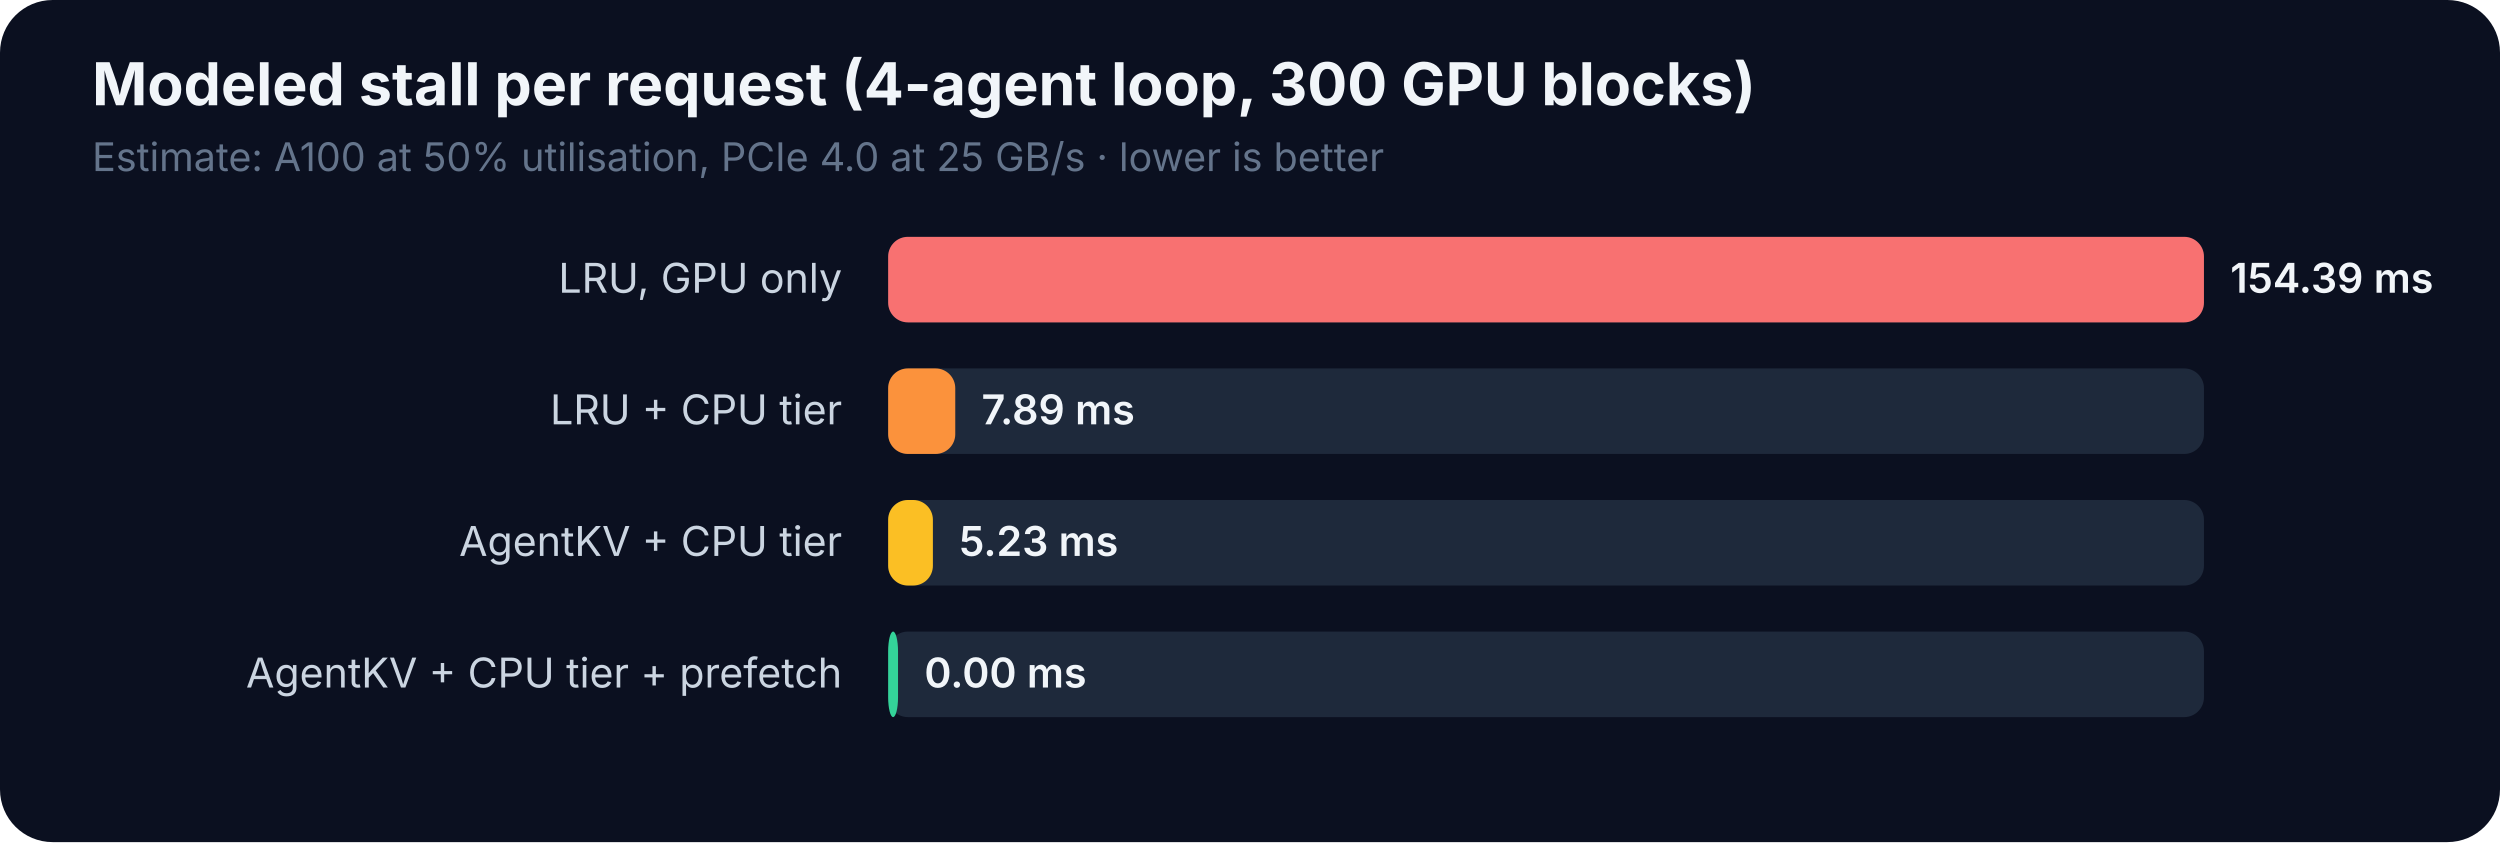
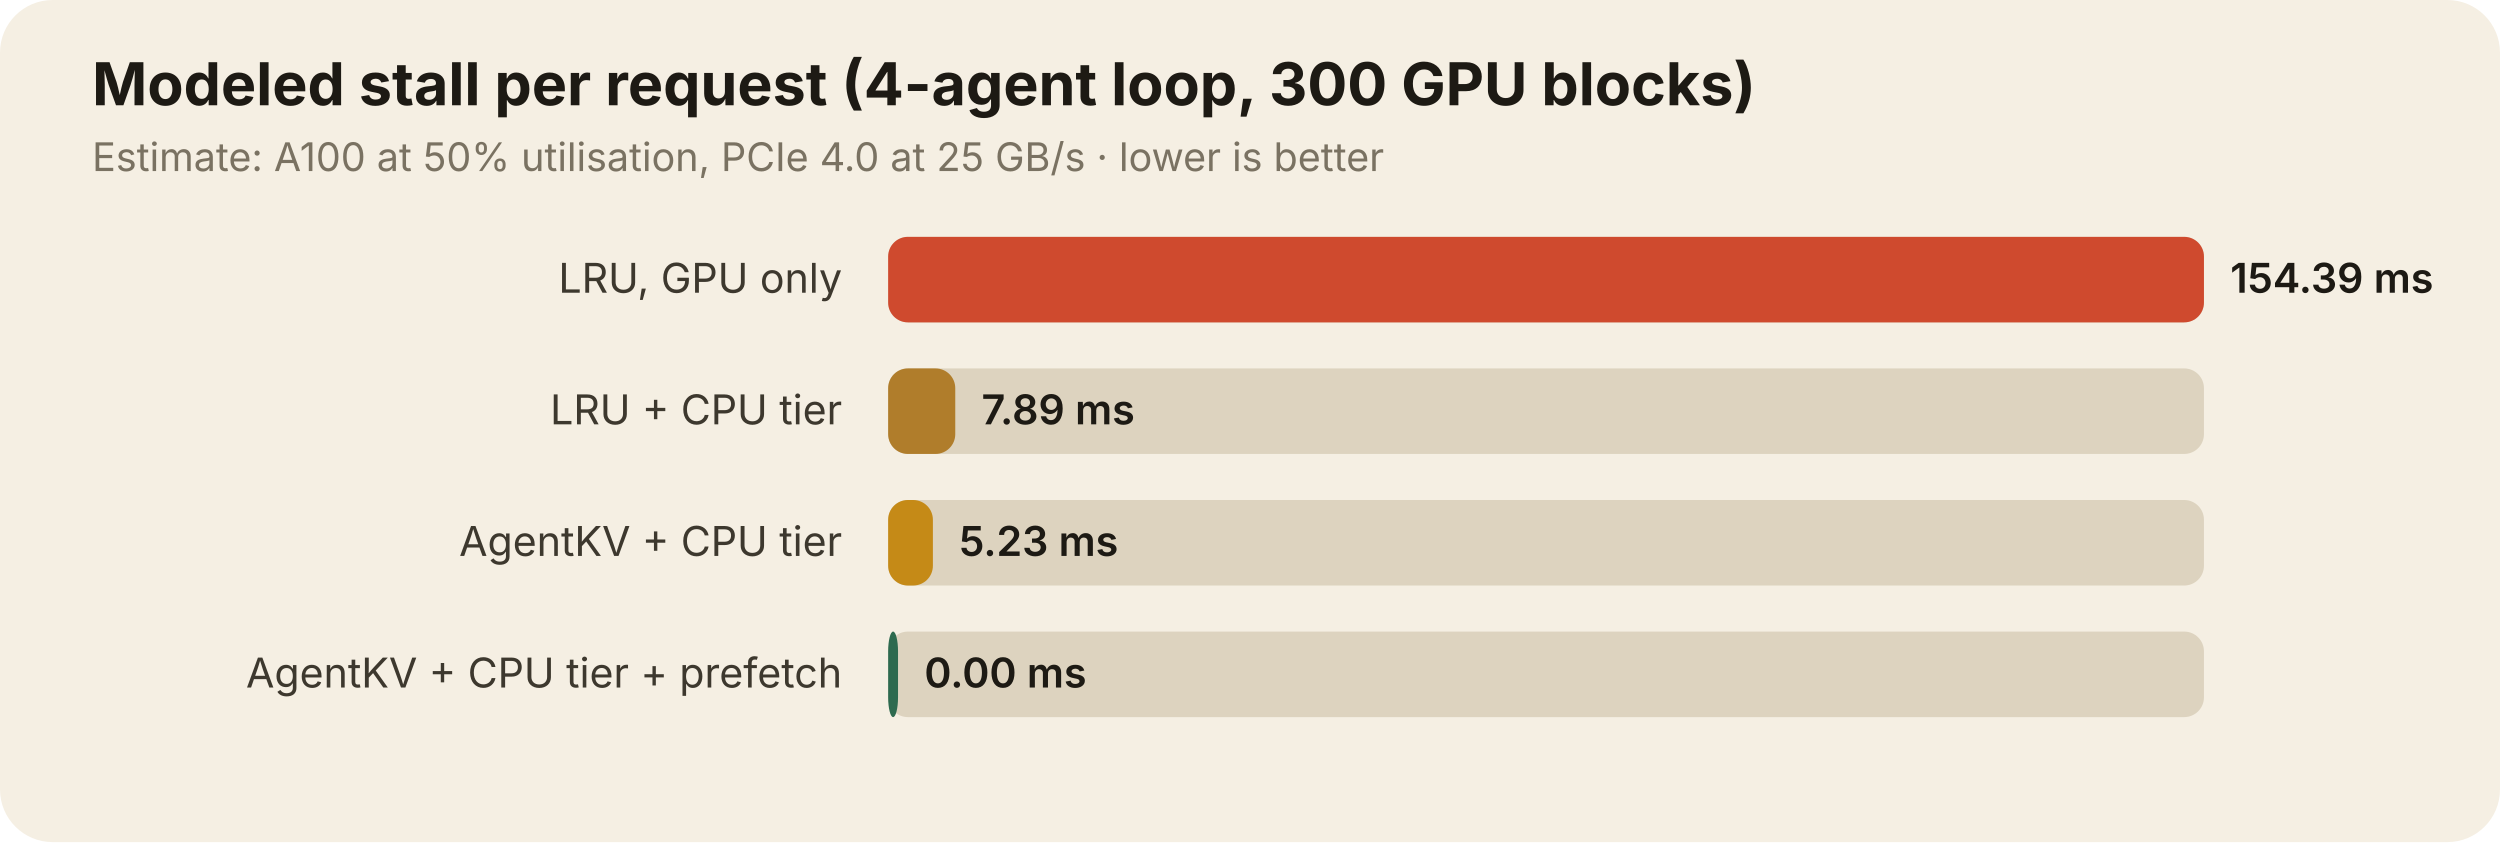
<svg xmlns="http://www.w3.org/2000/svg" viewBox="0 0 760 256" width="760" height="256" font-family="Inter,Segoe UI,Helvetica,Arial,sans-serif">
-   <rect width="760" height="256" rx="16" fill="#0b1020" />
-   <text x="28" y="32" fill="#f1f5f9" font-size="18" font-weight="700">Modeled stall per request (4-agent loop, 300 GPU blocks)</text>
-   <text x="28" y="52" fill="#64748b" font-size="12">Estimate: A100 at 50% utilisation, PCIe 4.0 at 25 GB/s · lower is better</text>
-   <text x="256" y="89.0" fill="#cbd5e1" font-size="12.5" text-anchor="end">LRU, GPU only</text>
-   <rect x="270" y="72" width="400" height="26" rx="6" fill="#1e293b" />
-   <rect x="270" y="72" width="400.0" height="26" rx="6" fill="#f87171" />
-   <text x="678.0" y="89.0" fill="#f1f5f9" font-size="12.5" font-weight="600">154.39 ms</text>
-   <text x="256" y="129.0" fill="#cbd5e1" font-size="12.5" text-anchor="end">LRU + CPU tier</text>
-   <rect x="270" y="112" width="400" height="26" rx="6" fill="#1e293b" />
-   <rect x="270" y="112" width="20.4" height="26" rx="6" fill="#fb923c" />
-   <text x="298.4" y="129.0" fill="#f1f5f9" font-size="12.5" font-weight="600">7.89 ms</text>
-   <text x="256" y="169.0" fill="#cbd5e1" font-size="12.5" text-anchor="end">AgentKV + CPU tier</text>
-   <rect x="270" y="152" width="400" height="26" rx="6" fill="#1e293b" />
-   <rect x="270" y="152" width="13.6" height="26" rx="6" fill="#fbbf24" />
-   <text x="291.6" y="169.0" fill="#f1f5f9" font-size="12.5" font-weight="600">5.23 ms</text>
-   <text x="256" y="209.0" fill="#cbd5e1" font-size="12.5" text-anchor="end">AgentKV + CPU tier + prefetch</text>
-   <rect x="270" y="192" width="400" height="26" rx="6" fill="#1e293b" />
-   <rect x="270" y="192" width="3.0" height="26" rx="6" fill="#34d399" />
-   <text x="281.0" y="209.0" fill="#f1f5f9" font-size="12.5" font-weight="600">0.00 ms</text>
+   <rect width="760" height="256" rx="16" fill="#f5efe3" />
+   <text x="28" y="32" fill="#1d1a14" font-size="18" font-weight="700">Modeled stall per request (4-agent loop, 300 GPU blocks)</text>
+   <text x="28" y="52" fill="#7a7262" font-size="12">Estimate: A100 at 50% utilisation, PCIe 4.0 at 25 GB/s · lower is better</text>
+   <text x="256" y="89.0" fill="#3d382e" font-size="12.5" text-anchor="end">LRU, GPU only</text>
+   <rect x="270" y="72" width="400" height="26" rx="6" fill="#ddd3bf" />
+   <rect x="270" y="72" width="400.0" height="26" rx="6" fill="#cf4a2e" />
+   <text x="678.0" y="89.0" fill="#1d1a14" font-size="12.5" font-weight="600">154.39 ms</text>
+   <text x="256" y="129.0" fill="#3d382e" font-size="12.5" text-anchor="end">LRU + CPU tier</text>
+   <rect x="270" y="112" width="400" height="26" rx="6" fill="#ddd3bf" />
+   <rect x="270" y="112" width="20.4" height="26" rx="6" fill="#b07d2b" />
+   <text x="298.4" y="129.0" fill="#1d1a14" font-size="12.5" font-weight="600">7.89 ms</text>
+   <text x="256" y="169.0" fill="#3d382e" font-size="12.5" text-anchor="end">AgentKV + CPU tier</text>
+   <rect x="270" y="152" width="400" height="26" rx="6" fill="#ddd3bf" />
+   <rect x="270" y="152" width="13.6" height="26" rx="6" fill="#c58a17" />
+   <text x="291.6" y="169.0" fill="#1d1a14" font-size="12.5" font-weight="600">5.23 ms</text>
+   <text x="256" y="209.0" fill="#3d382e" font-size="12.5" text-anchor="end">AgentKV + CPU tier + prefetch</text>
+   <rect x="270" y="192" width="400" height="26" rx="6" fill="#ddd3bf" />
+   <rect x="270" y="192" width="3.0" height="26" rx="6" fill="#2d6a4f" />
+   <text x="281.0" y="209.0" fill="#1d1a14" font-size="12.5" font-weight="600">0.00 ms</text>
</svg>
